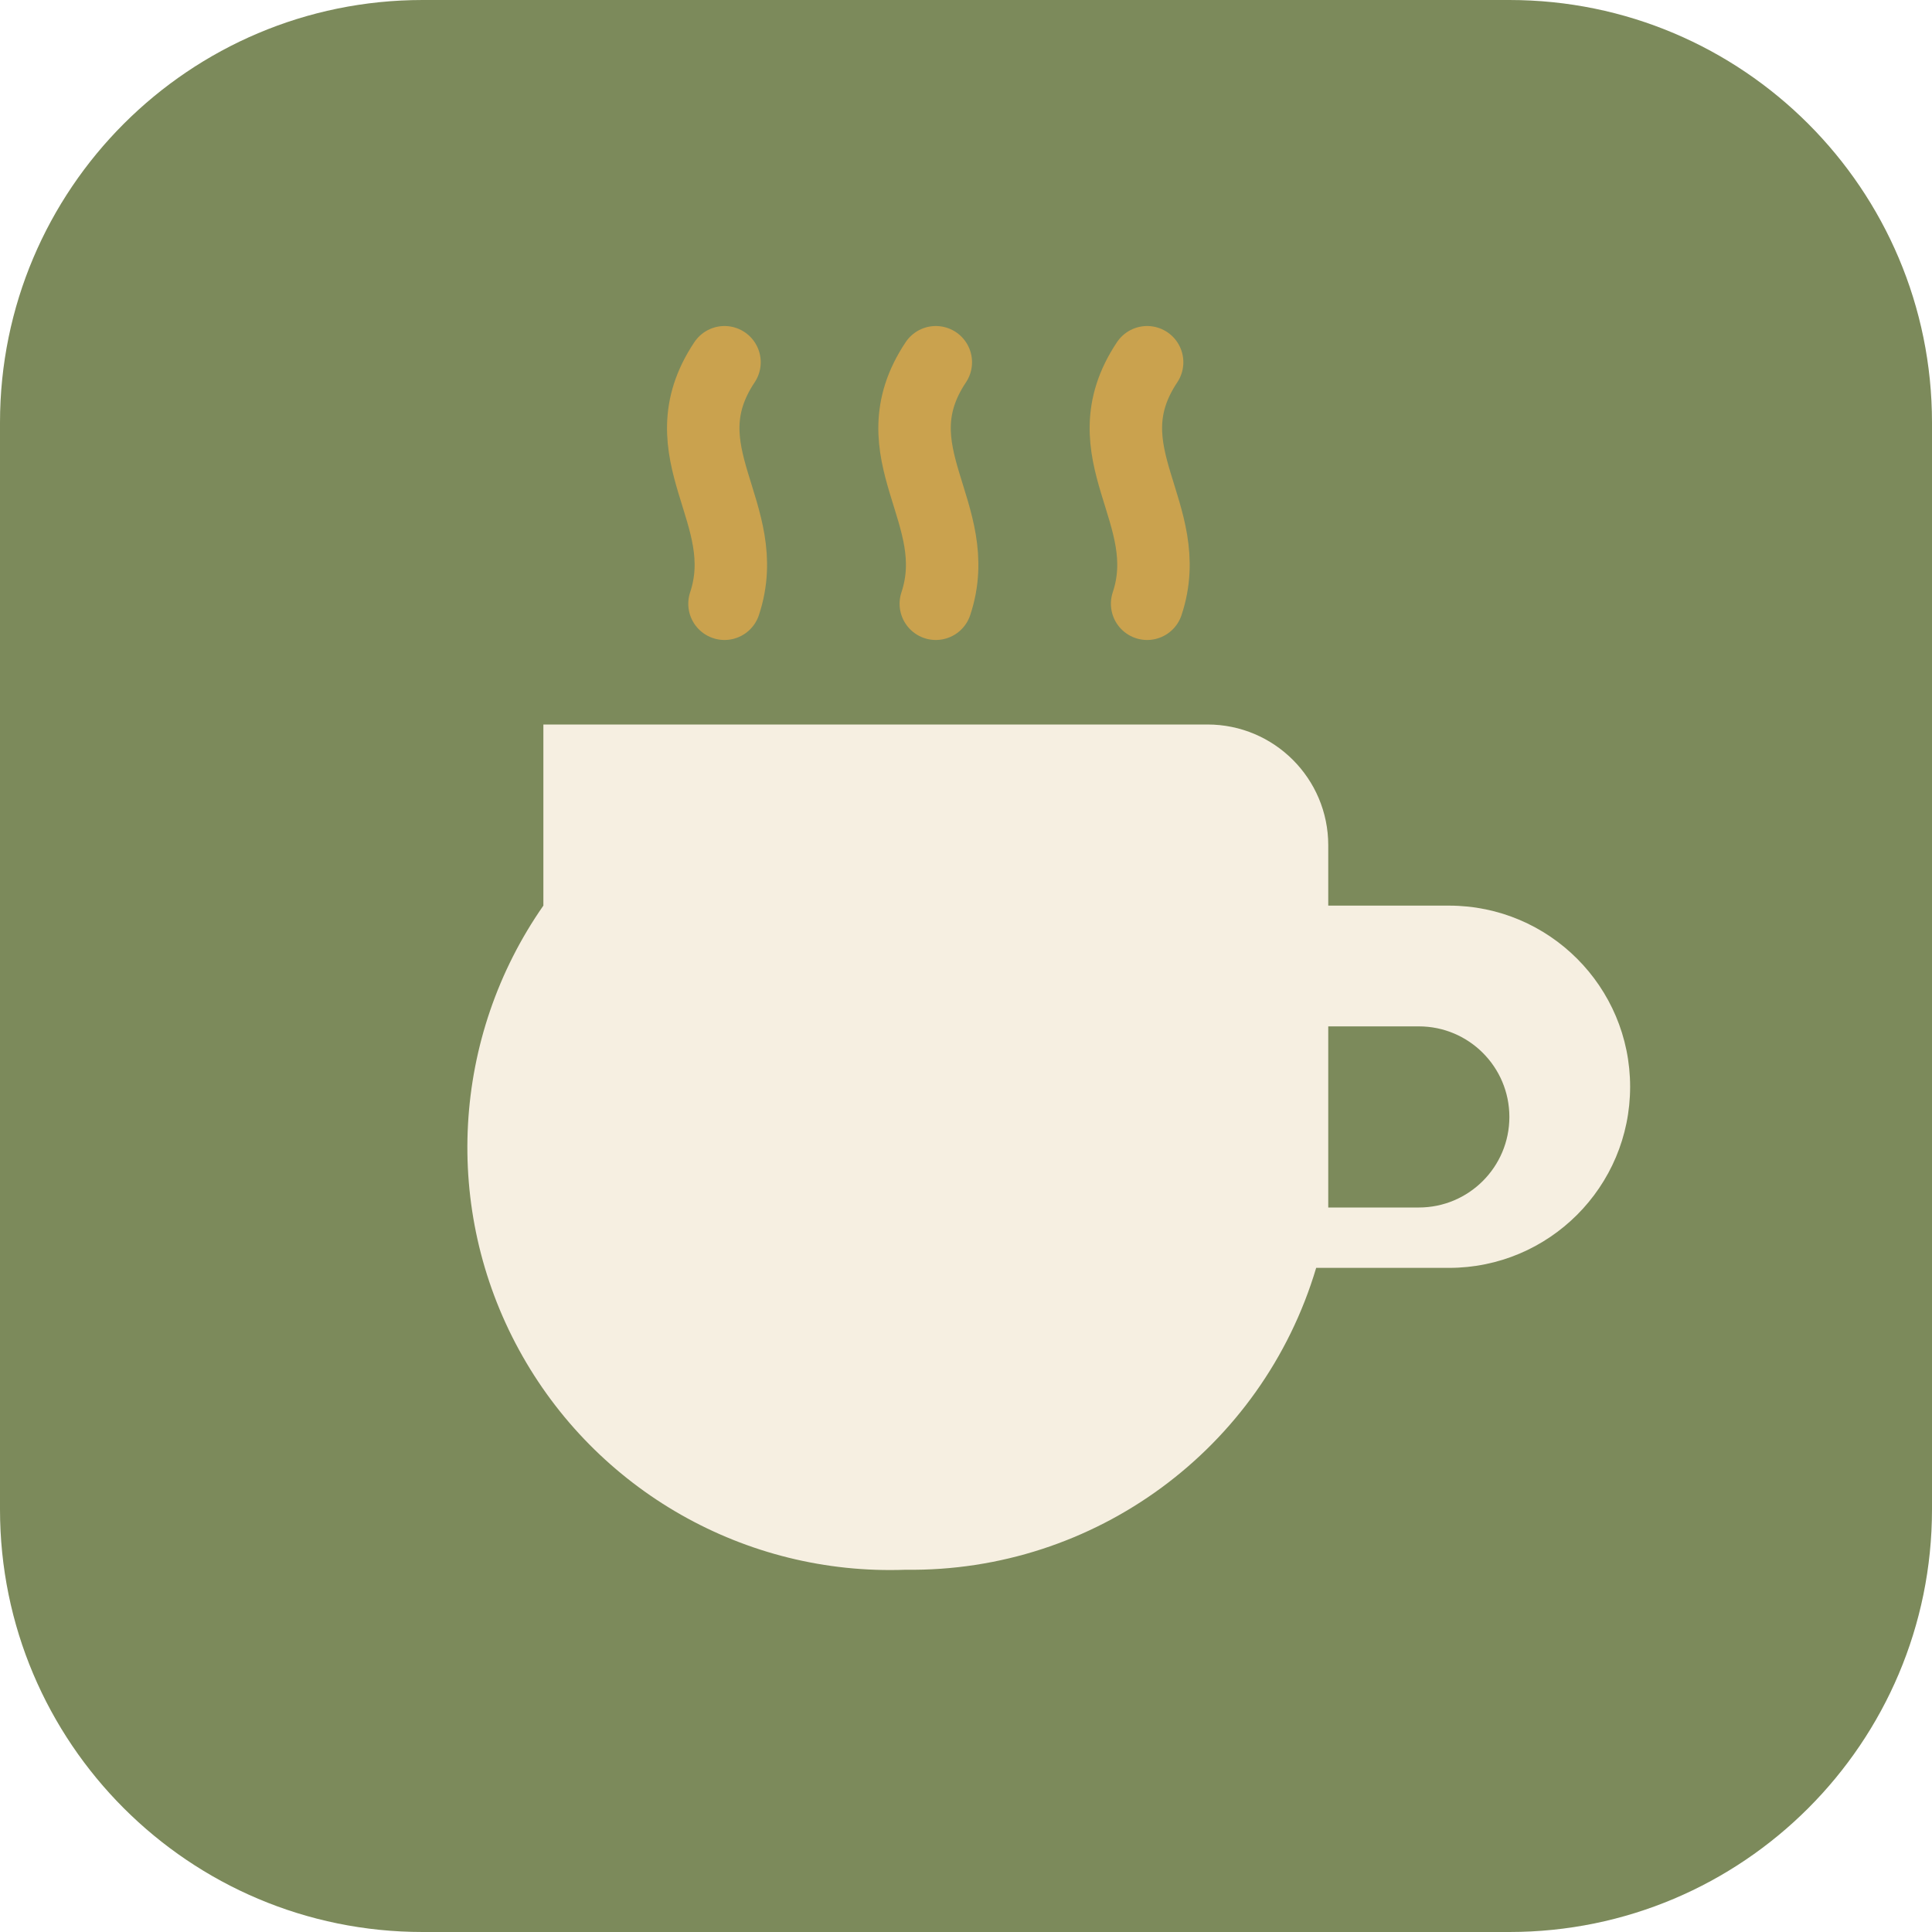
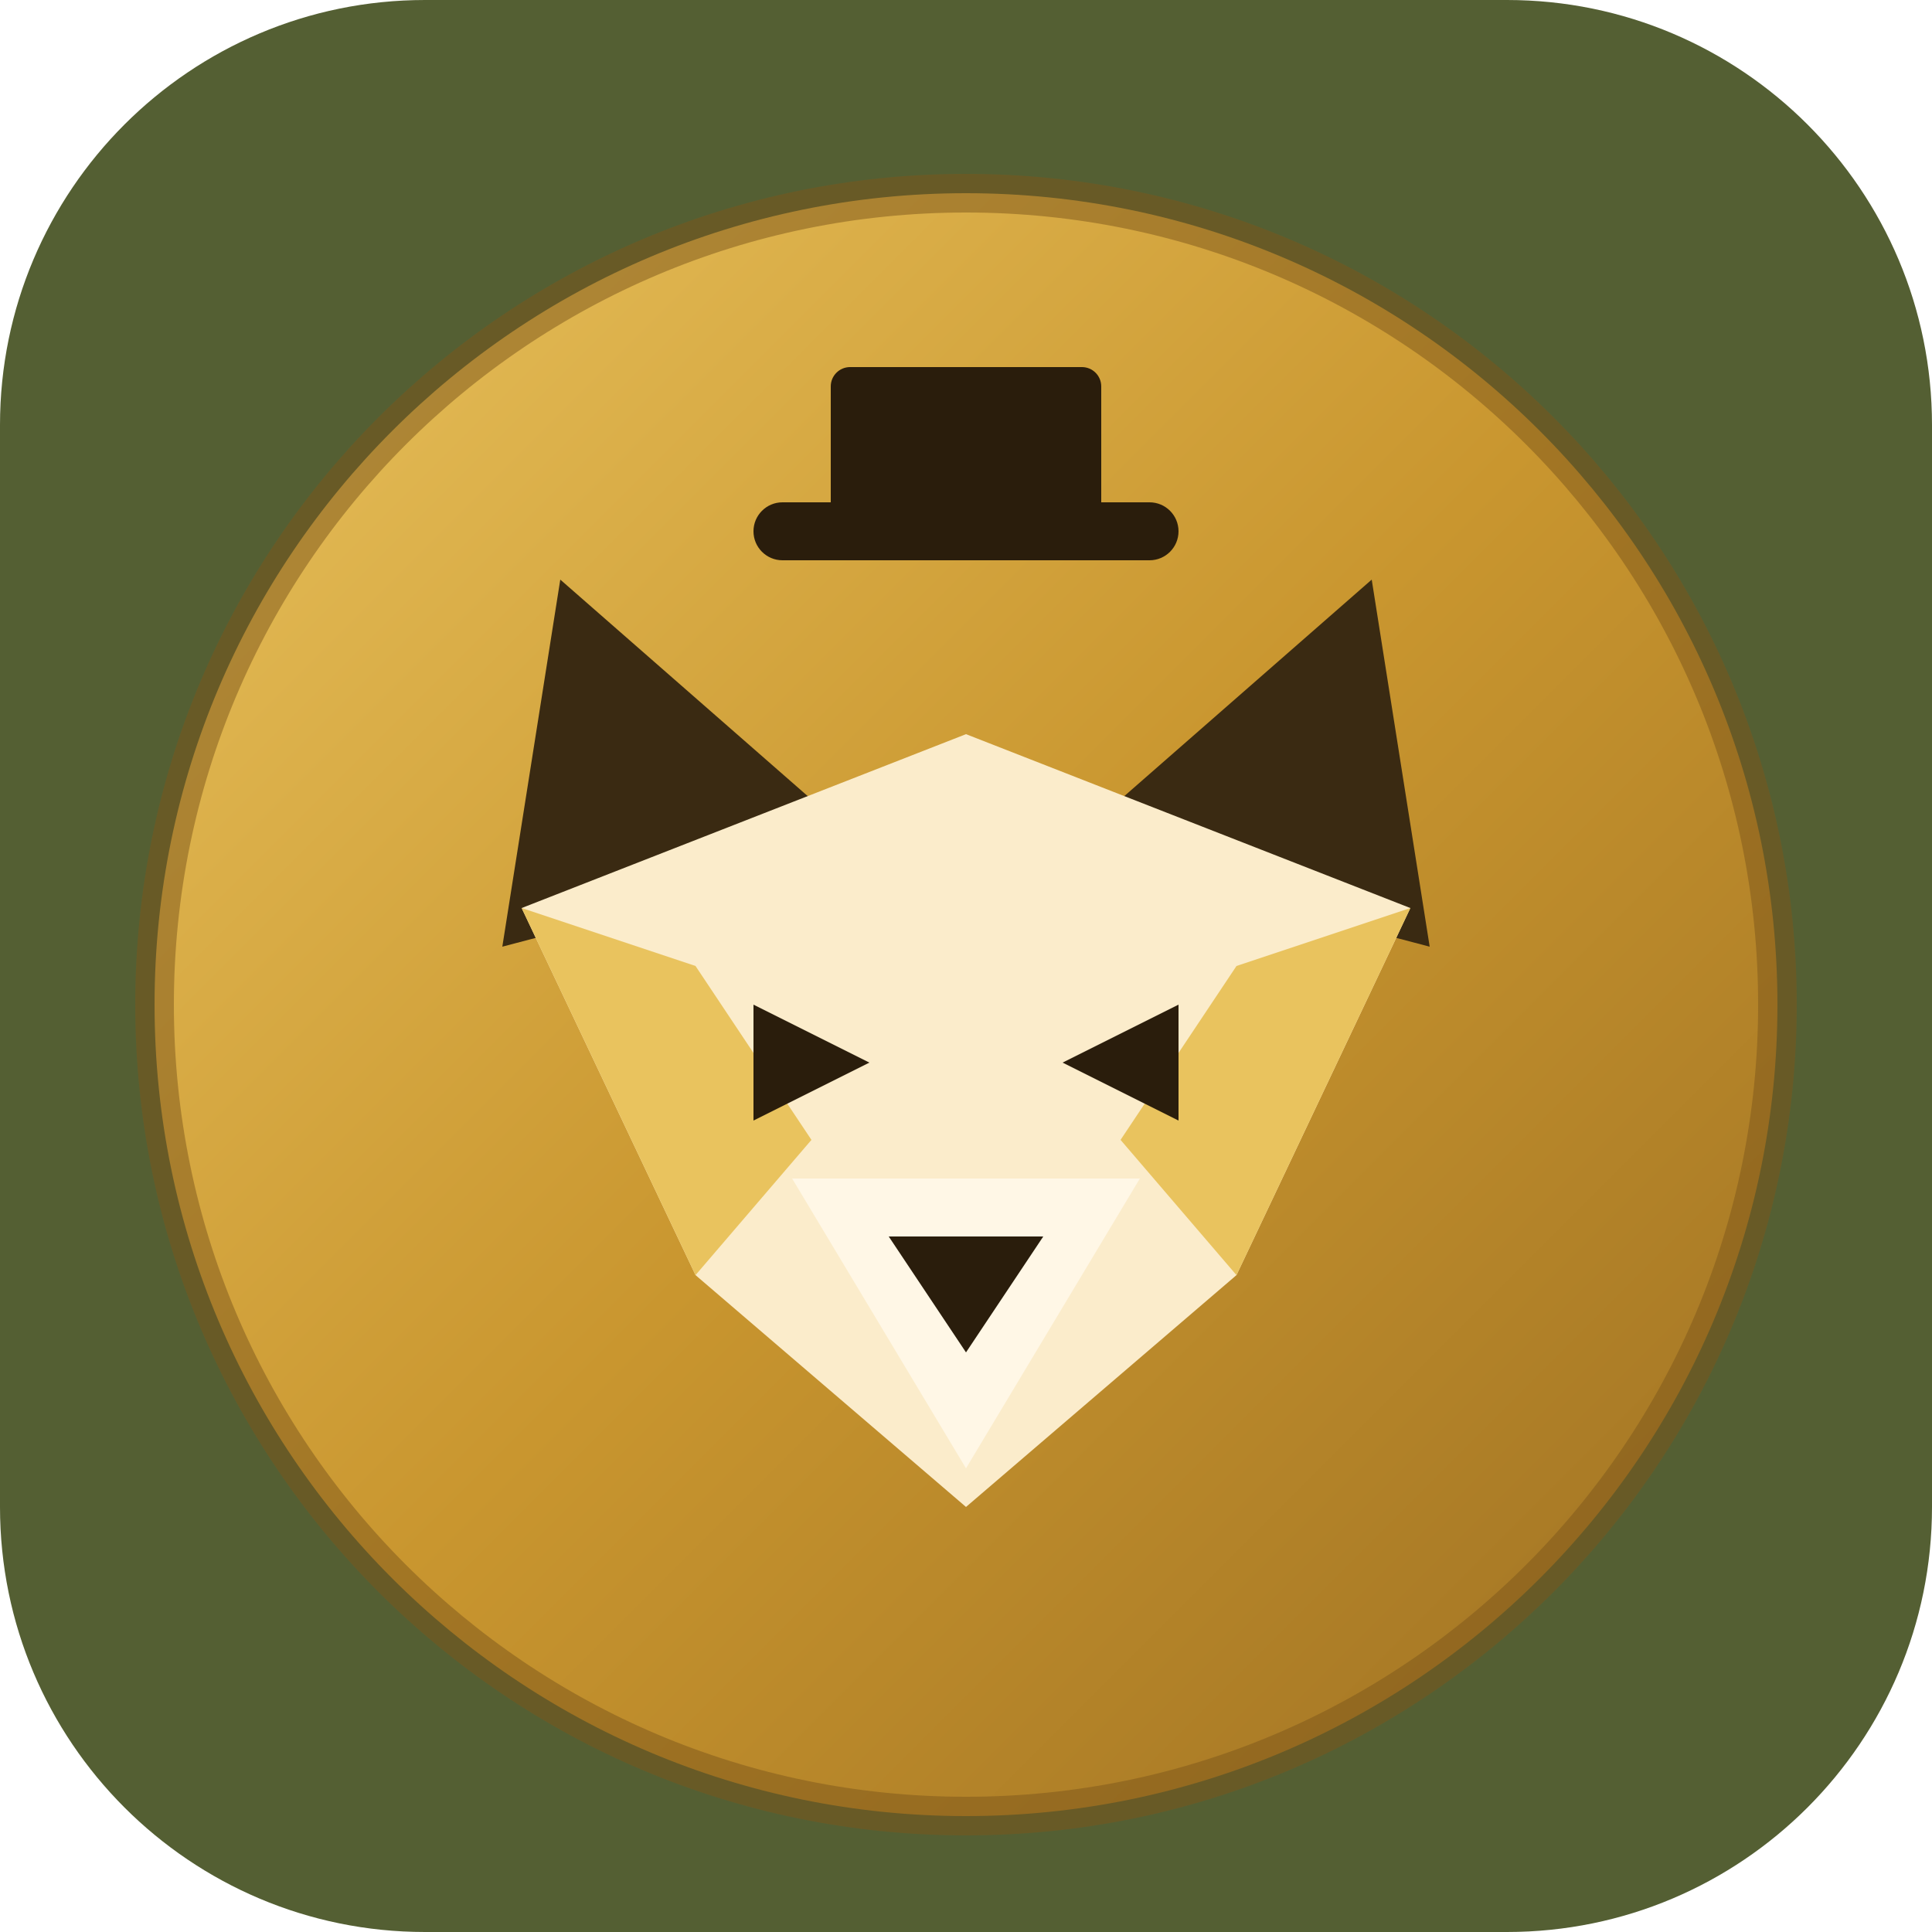
- <svg xmlns="http://www.w3.org/2000/svg" viewBox="0 0 64 64" role="img" aria-label="Trouble Brewing">
-   <rect width="64" height="64" rx="14" fill="#7c8a5b" />
-   <path d="M18 24h22a4 4 0 0 1 4 4v2h4a6 6 0 0 1 0 12h-4.4A14 14 0 0 1 30 52a14 14 0 0 1-12-22zM44 34v6h3a3 3 0 0 0 0-6z" fill="#f6efe1" />
-   <path d="M24 12c-2 3 1 5 0 8M31 12c-2 3 1 5 0 8M38 12c-2 3 1 5 0 8" stroke="#caa24e" stroke-width="2.4" fill="none" stroke-linecap="round" />
+ <svg xmlns="http://www.w3.org/2000/svg" viewBox="0 0 100 100">
+   <defs>
+     <linearGradient id="brass" x1="0" y1="0" x2="1" y2="1">
+       <stop offset="0" stop-color="#e9c35e" />
+       <stop offset="0.5" stop-color="#c9962f" />
+       <stop offset="1" stop-color="#9c6f22" />
+     </linearGradient>
+   </defs>
+   <rect width="100" height="100" rx="22" fill="#545f33" />
+   <circle cx="50" cy="52" r="42" fill="url(#brass)" />
+   <circle cx="50" cy="52" r="42" fill="none" stroke="#7c561a" stroke-width="2" opacity="0.5" />
+   <path d="M29 30 L45 44 L26 49 Z" fill="#3a2a12" />
+   <path d="M71 30 L55 44 L74 49 Z" fill="#3a2a12" />
+   <path d="M27 47 L50 38 L73 47 L64 66 L50 78 L36 66 Z" fill="#fbeccb" />
+   <path d="M27 47 L36 66 L42 59 L36 50 Z" fill="#e9c35e" />
+   <path d="M73 47 L64 66 L58 59 L64 50 Z" fill="#e9c35e" />
+   <path d="M41 61 L59 61 L50 76 Z" fill="#fff7e6" />
+   <path d="M39 52 l6 3 -6 3 Z" fill="#2a1d0c" />
+   <path d="M61 52 l-6 3 6 3 Z" fill="#2a1d0c" />
+   <path d="M46 64 L54 64 L50 70 Z" fill="#2a1d0c" />
+   <rect x="43" y="19" width="14" height="8" rx="1" fill="#2a1d0c" />
+   <rect x="39" y="26" width="22" height="3" rx="1.5" fill="#2a1d0c" />
</svg>
